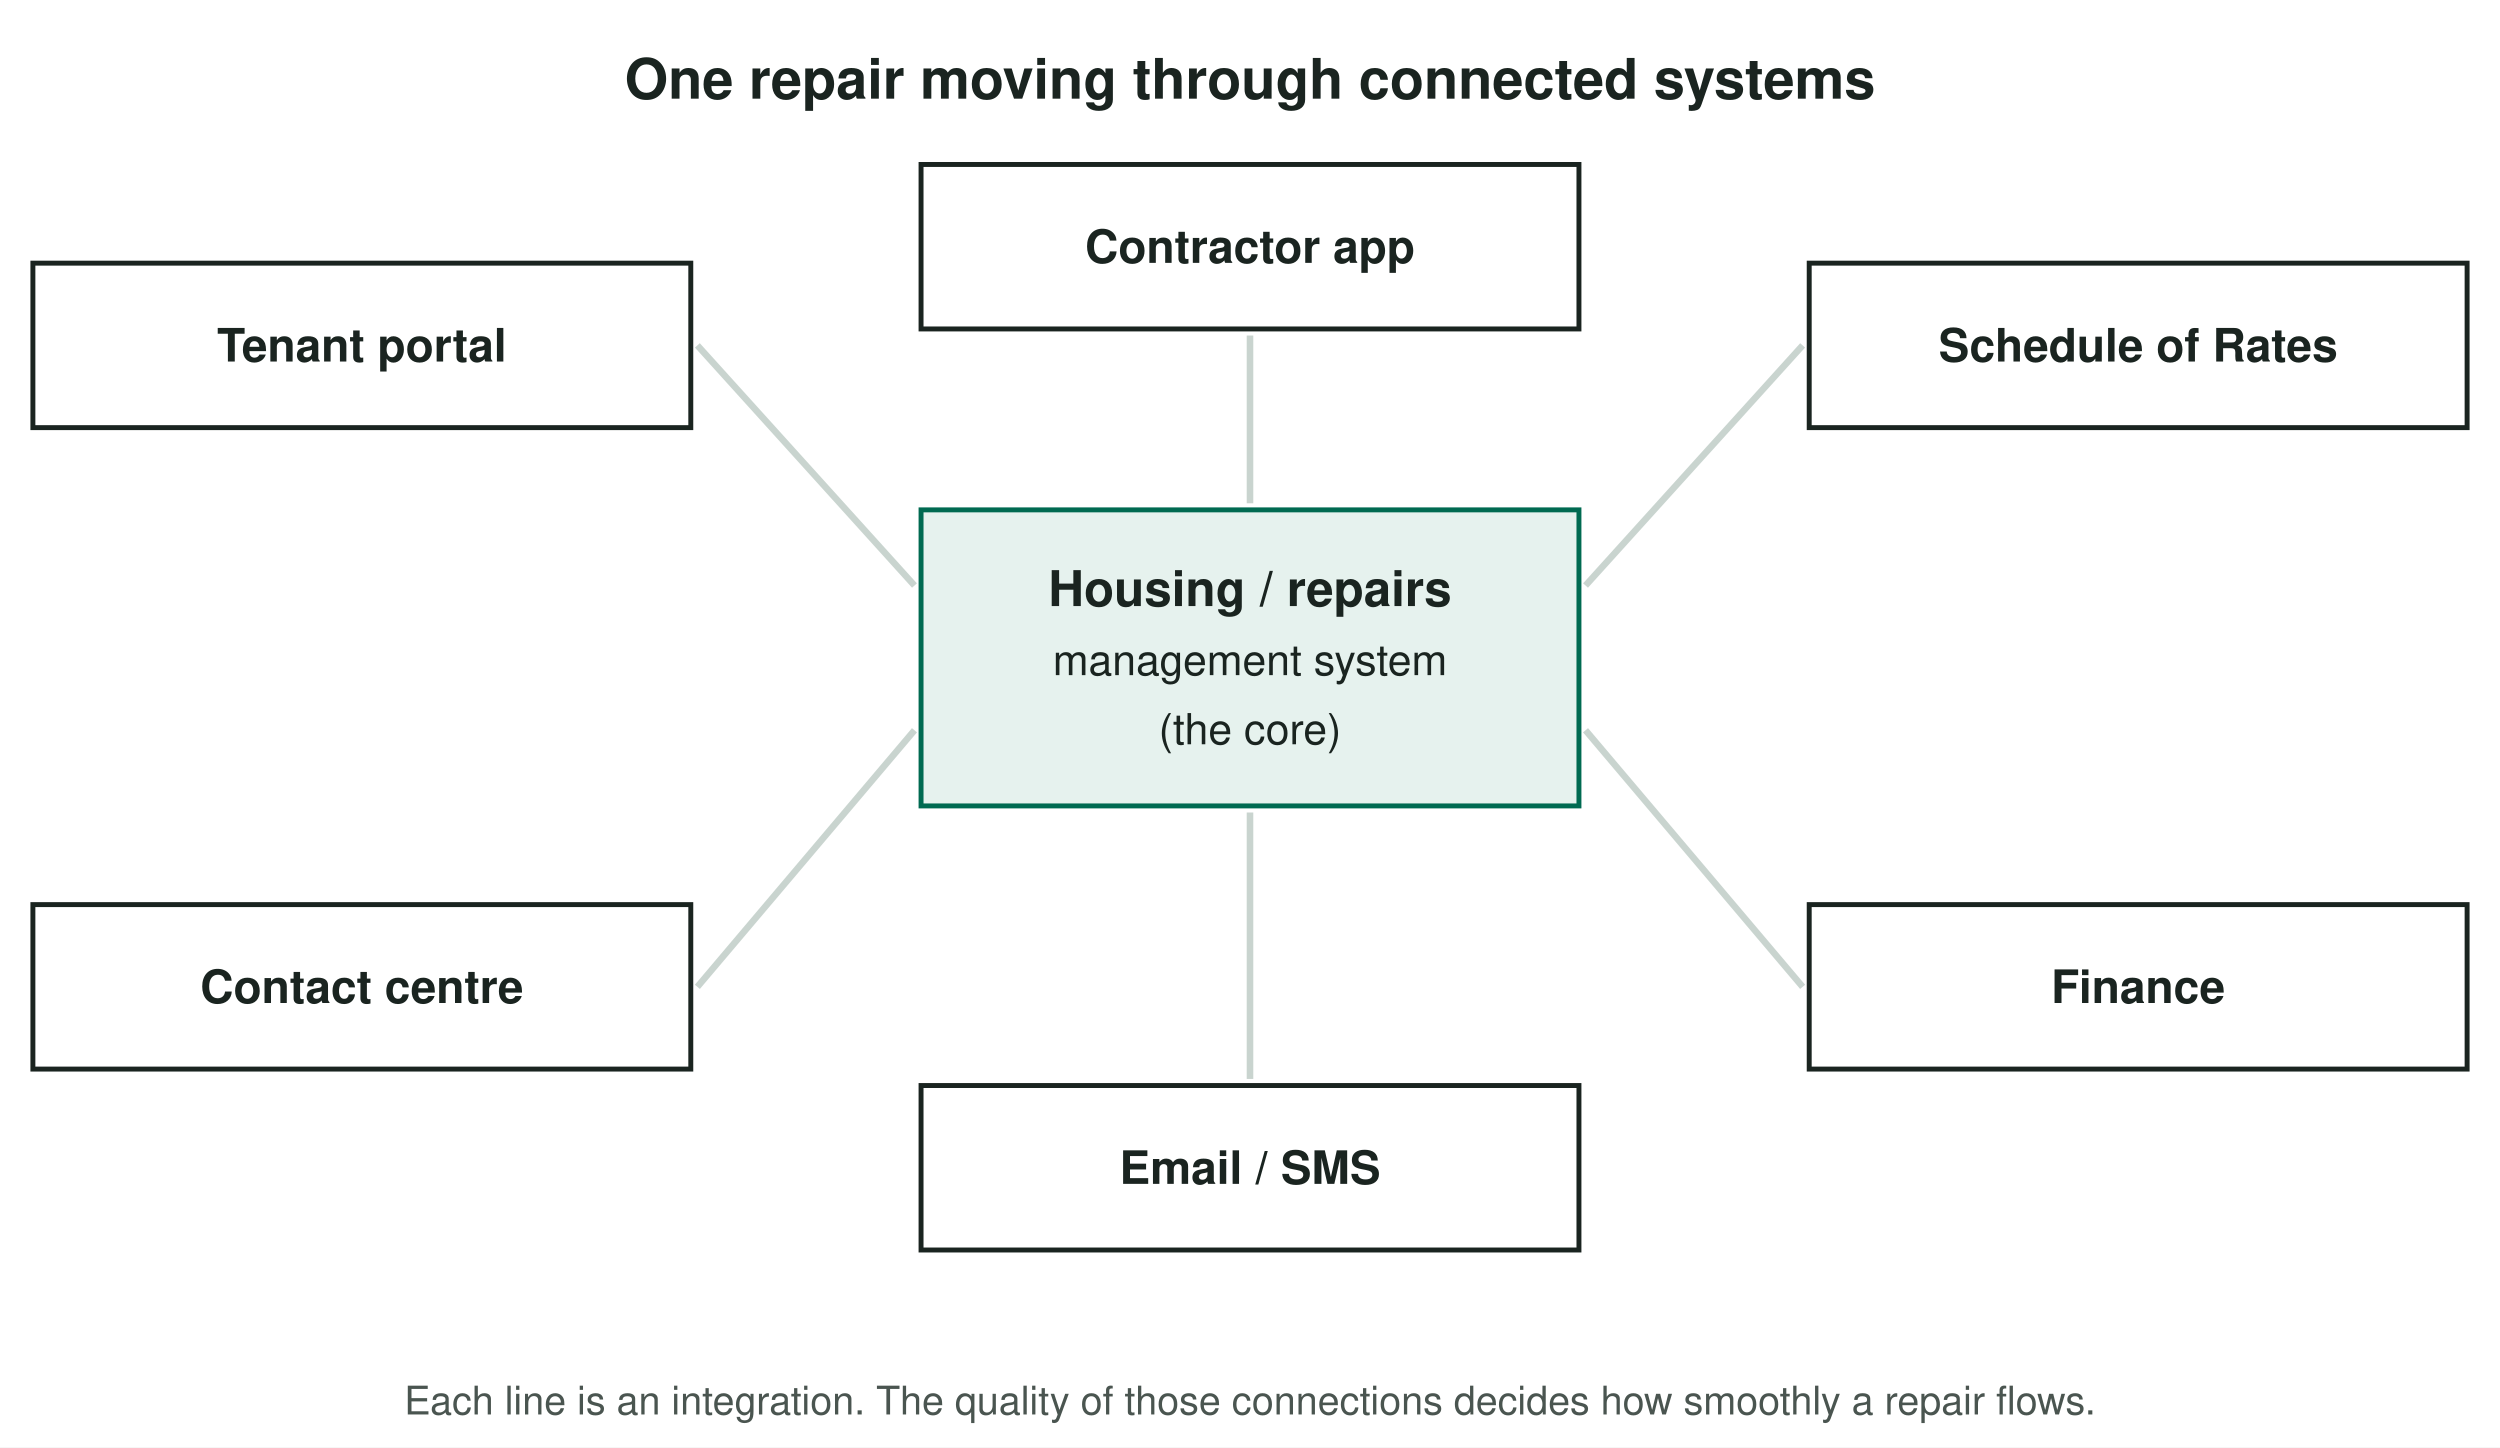
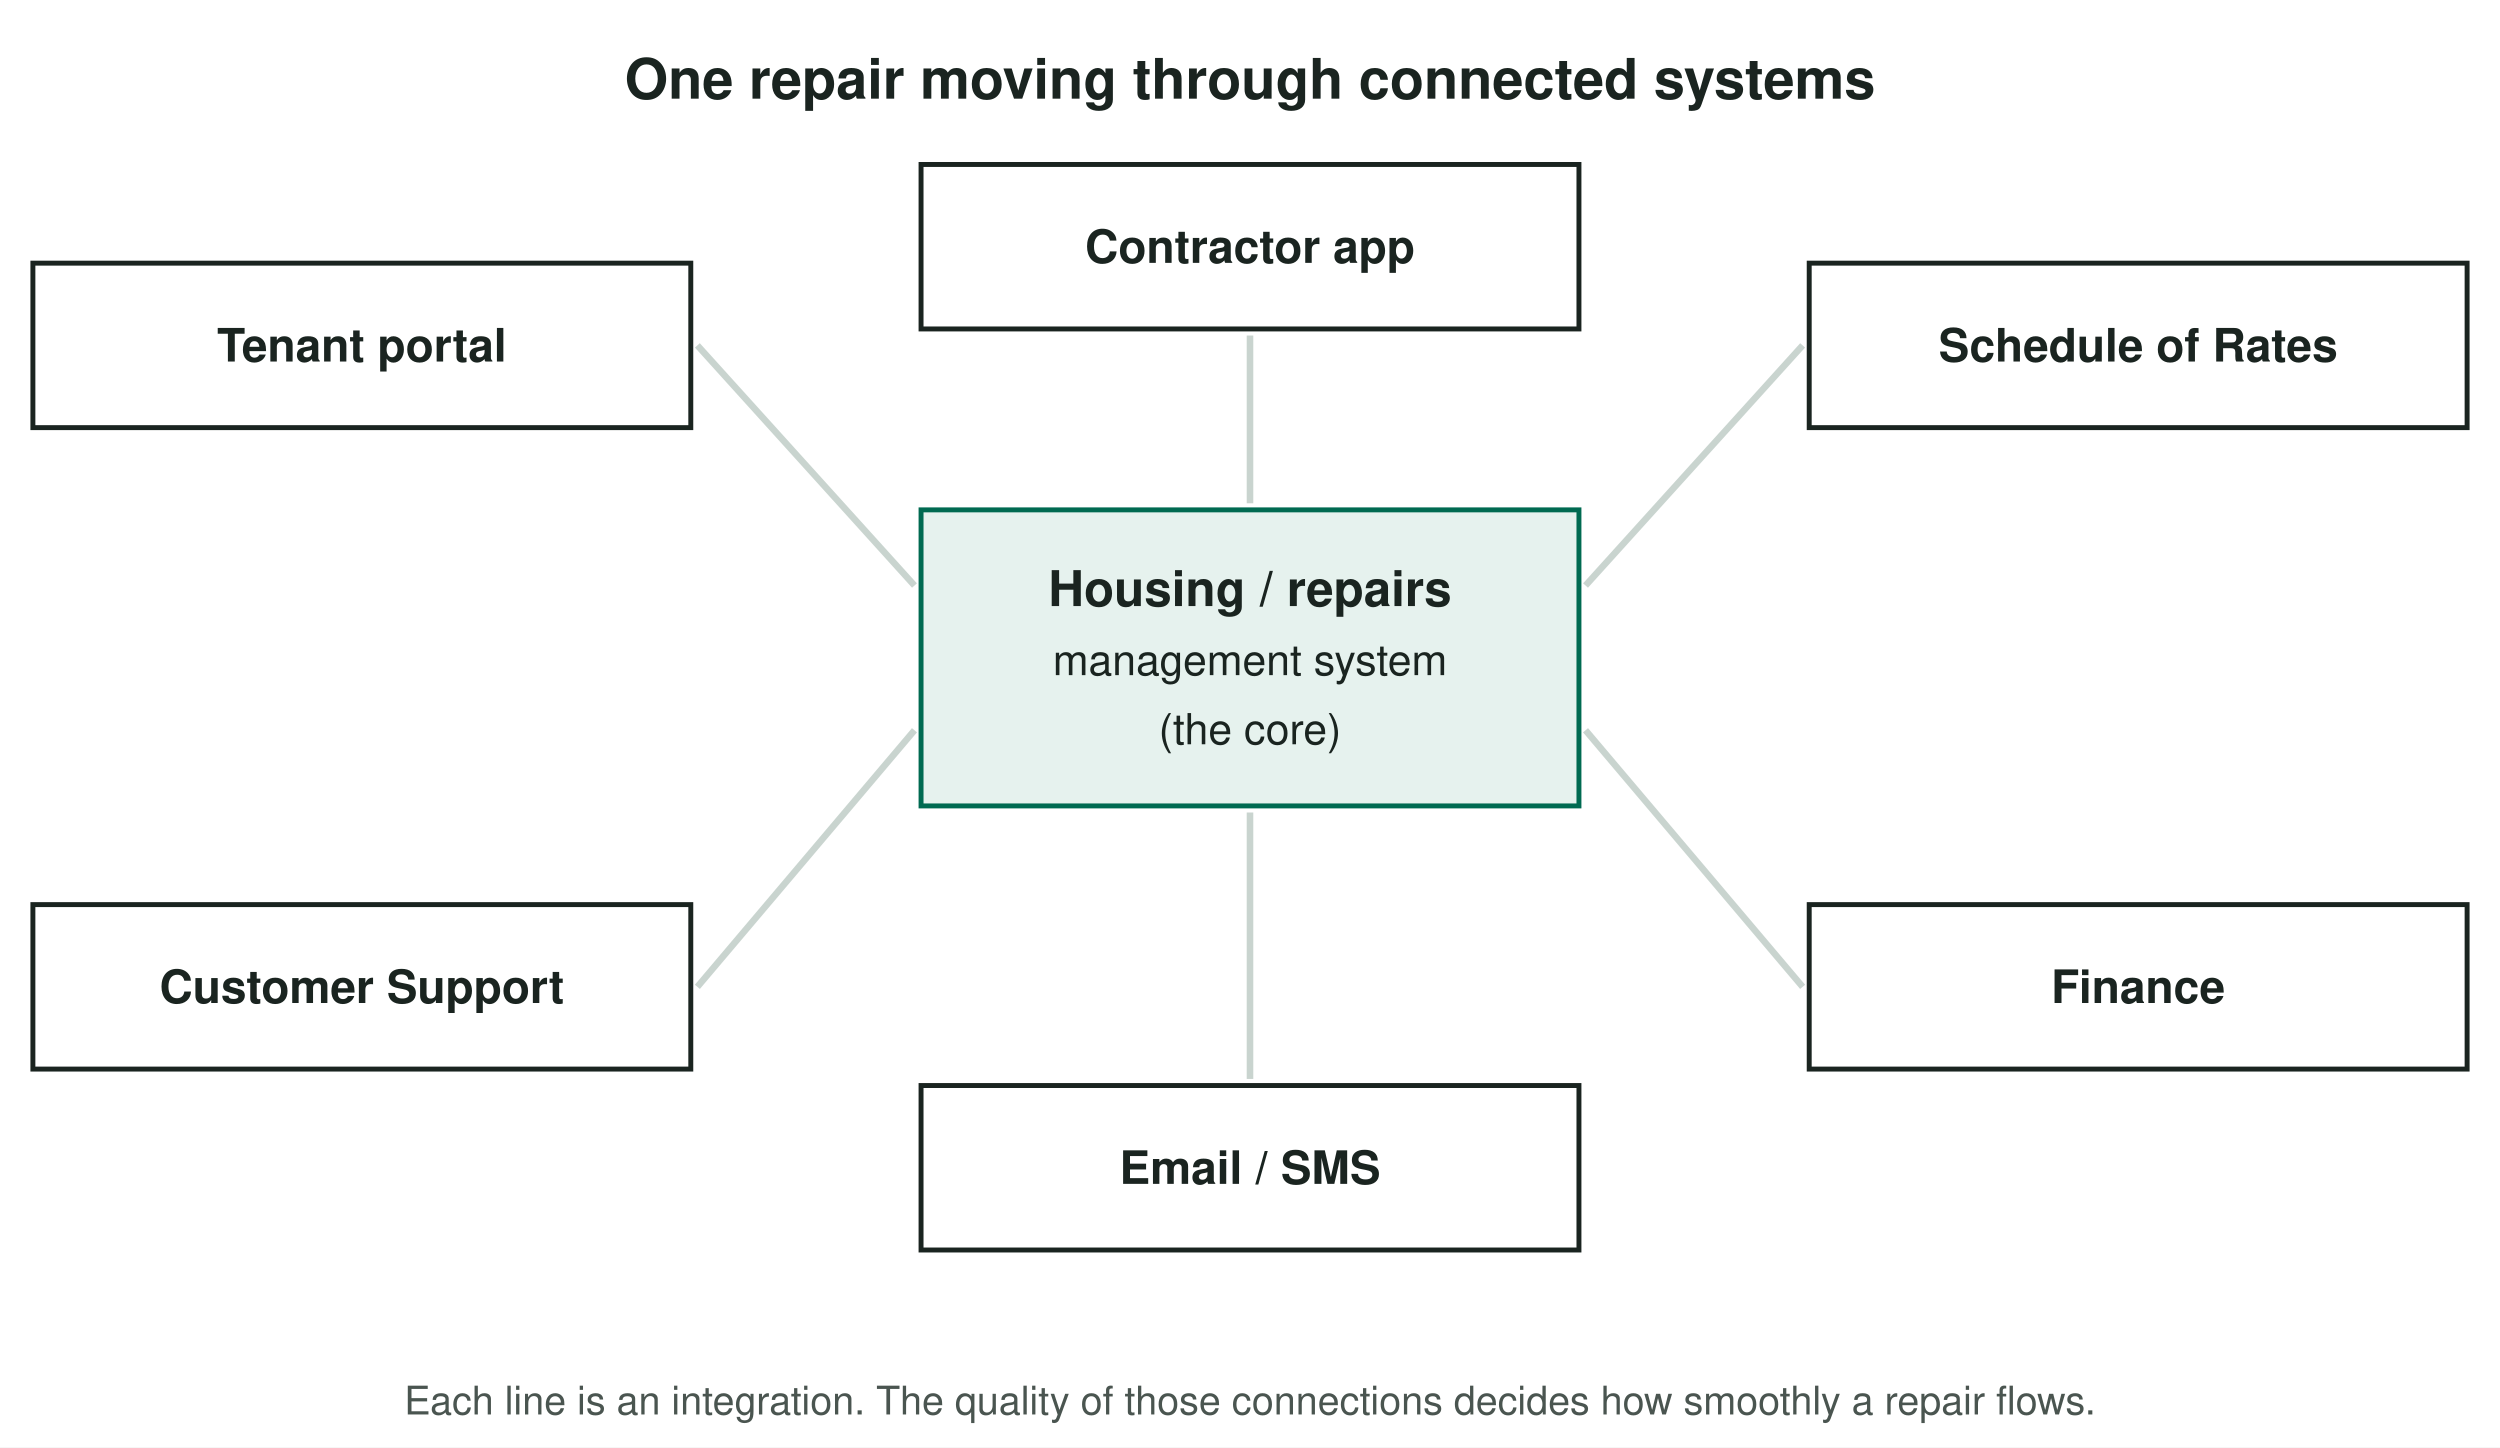
<svg xmlns="http://www.w3.org/2000/svg" viewBox="0 0 760 440" role="img" aria-label="A repair flowing between a tenant portal, the housing system, contractor app, rates, finance and notifications">
  <style>text{font-family:-apple-system,BlinkMacSystemFont,"Segoe UI",Helvetica,Arial,sans-serif}@media (prefers-reduced-motion:reduce){.dot,.hl{display:none}.slot{display:none}.fd{animation:none!important;opacity:1!important}}@keyframes hl1{0%{opacity:0}4%{opacity:0}5.5%{opacity:0.16}17%{opacity:0.16}18.5%{opacity:0}100%{opacity:0}}@keyframes hl2{0%{opacity:0}21%{opacity:0}22.5%{opacity:0.16}33%{opacity:0.16}34.5%{opacity:0}100%{opacity:0}}@keyframes hl3{0%{opacity:0}17%{opacity:0}18.5%{opacity:0.16}21%{opacity:0.16}22.5%{opacity:0}100%{opacity:0}}@keyframes hl4{0%{opacity:0}51%{opacity:0}52.5%{opacity:0.16}61%{opacity:0.16}62.5%{opacity:0}100%{opacity:0}}@keyframes hl5{0%{opacity:0}62%{opacity:0}63.5%{opacity:0.16}73%{opacity:0.16}74.5%{opacity:0}100%{opacity:0}}@keyframes hl6{0%{opacity:0}75%{opacity:0}76.5%{opacity:0.16}87%{opacity:0.16}88.5%{opacity:0}100%{opacity:0}}@keyframes mv7{0%{opacity:0;transform:translate(212px,105px)}4.95%{opacity:0;transform:translate(212px,105px)}5%{opacity:1;transform:translate(212px,105px)}17%{opacity:1;transform:translate(278px,178px)}17.8%{opacity:0;transform:translate(278px,178px)}100%{opacity:0;transform:translate(278px,178px)}}@keyframes mv8{0%{opacity:0;transform:translate(380px,153px)}20.95%{opacity:0;transform:translate(380px,153px)}21%{opacity:1;transform:translate(380px,153px)}33%{opacity:1;transform:translate(380px,102px)}33.8%{opacity:0;transform:translate(380px,102px)}100%{opacity:0;transform:translate(380px,102px)}}@keyframes mv9{0%{opacity:0;transform:translate(380px,102px)}36.95%{opacity:0;transform:translate(380px,102px)}37%{opacity:1;transform:translate(380px,102px)}49%{opacity:1;transform:translate(380px,153px)}49.8%{opacity:0;transform:translate(380px,153px)}100%{opacity:0;transform:translate(380px,153px)}}@keyframes mv10{0%{opacity:0;transform:translate(482px,178px)}51.95%{opacity:0;transform:translate(482px,178px)}52%{opacity:1;transform:translate(482px,178px)}60%{opacity:1;transform:translate(548px,105px)}60.8%{opacity:0;transform:translate(548px,105px)}100%{opacity:0;transform:translate(548px,105px)}}@keyframes mv11{0%{opacity:0;transform:translate(482px,222px)}62.95%{opacity:0;transform:translate(482px,222px)}63%{opacity:1;transform:translate(482px,222px)}72%{opacity:1;transform:translate(548px,300px)}72.8%{opacity:0;transform:translate(548px,300px)}100%{opacity:0;transform:translate(548px,300px)}}@keyframes mv12{0%{opacity:0;transform:translate(380px,247px)}75.95%{opacity:0;transform:translate(380px,247px)}76%{opacity:1;transform:translate(380px,247px)}86%{opacity:1;transform:translate(380px,328px)}86.8%{opacity:0;transform:translate(380px,328px)}100%{opacity:0;transform:translate(380px,328px)}}@keyframes lb13{0%{opacity:0}3%{opacity:0}4%{opacity:1}19%{opacity:1}20%{opacity:0}100%{opacity:0}}@keyframes lb14{0%{opacity:0}20%{opacity:0}21%{opacity:1}35%{opacity:1}36%{opacity:0}100%{opacity:0}}@keyframes lb15{0%{opacity:0}36%{opacity:0}37%{opacity:1}50%{opacity:1}51%{opacity:0}100%{opacity:0}}@keyframes lb16{0%{opacity:0}51%{opacity:0}52%{opacity:1}62%{opacity:1}63%{opacity:0}100%{opacity:0}}@keyframes lb17{0%{opacity:0}63%{opacity:0}64%{opacity:1}74%{opacity:1}75%{opacity:0}100%{opacity:0}}@keyframes lb18{0%{opacity:0}75%{opacity:0}76%{opacity:1}90%{opacity:1}91%{opacity:0}100%{opacity:0}}</style>
  <defs>
    <marker id="ah" viewBox="0 0 10 10" refX="9" refY="5" markerWidth="7" markerHeight="7" orient="auto">
      <path d="M0 0L10 5L0 10z" fill="#4a5550" />
    </marker>
  </defs>
  <rect width="760" height="440" fill="#fff" />
  <text x="380.0" y="30" text-anchor="middle" font-size="17" font-weight="700" fill="#1a2420">One repair moving through connected systems</text>
  <polyline points="212,105 278,178" fill="none" stroke="#c9d4cf" stroke-width="2" />
  <polyline points="212,300 278,222" fill="none" stroke="#c9d4cf" stroke-width="2" />
  <polyline points="380,102 380,153" fill="none" stroke="#c9d4cf" stroke-width="2" />
  <polyline points="548,105 482,178" fill="none" stroke="#c9d4cf" stroke-width="2" />
  <polyline points="548,300 482,222" fill="none" stroke="#c9d4cf" stroke-width="2" />
  <polyline points="380,328 380,247" fill="none" stroke="#c9d4cf" stroke-width="2" />
  <rect x="280" y="155" width="200" height="90" fill="#e6f2ee" stroke="#006A51" stroke-width="1.5" />
  <text x="380.0" y="184.25" text-anchor="middle" font-size="15" font-weight="700" fill="#1a2420">Housing / repairs</text>
  <text x="380.0" y="205.25" text-anchor="middle" font-size="13" font-weight="400" fill="#1a2420">management system</text>
  <text x="380.0" y="226.25" text-anchor="middle" font-size="13" font-weight="400" fill="#1a2420">(the core)</text>
  <rect x="10" y="80" width="200" height="50" fill="#fff" stroke="#1a2420" stroke-width="1.5" />
  <text x="110.0" y="109.9" text-anchor="middle" font-size="14" font-weight="700" fill="#1a2420">Tenant portal</text>
  <rect x="10" y="275" width="200" height="50" fill="#fff" stroke="#1a2420" stroke-width="1.5" />
-   <text x="110.0" y="304.9" text-anchor="middle" font-size="14" font-weight="700" fill="#1a2420">Contact centre</text>
+   <text x="110.0" y="304.9" text-anchor="middle" font-size="14" font-weight="700" fill="#1a2420">Customer Support</text>
  <rect x="280" y="50" width="200" height="50" fill="#fff" stroke="#1a2420" stroke-width="1.5" />
  <text x="380.0" y="79.9" text-anchor="middle" font-size="14" font-weight="700" fill="#1a2420">Contractor app</text>
  <rect x="550" y="80" width="200" height="50" fill="#fff" stroke="#1a2420" stroke-width="1.5" />
  <text x="650.0" y="109.9" text-anchor="middle" font-size="14" font-weight="700" fill="#1a2420">Schedule of Rates</text>
  <rect x="550" y="275" width="200" height="50" fill="#fff" stroke="#1a2420" stroke-width="1.5" />
  <text x="650.0" y="304.9" text-anchor="middle" font-size="14" font-weight="700" fill="#1a2420">Finance</text>
  <rect x="280" y="330" width="200" height="50" fill="#fff" stroke="#1a2420" stroke-width="1.5" />
  <text x="380.0" y="359.9" text-anchor="middle" font-size="14" font-weight="700" fill="#1a2420">Email / SMS</text>
  <rect class="hl" x="10" y="80" width="200" height="50" fill="#006A51" style="opacity:0;animation:hl1 14s linear infinite" />
  <rect class="hl" x="280" y="50" width="200" height="50" fill="#006A51" style="opacity:0;animation:hl2 14s linear infinite" />
  <rect class="hl" x="280" y="155" width="200" height="90" fill="#006A51" style="opacity:0;animation:hl3 14s linear infinite" />
  <rect class="hl" x="550" y="80" width="200" height="50" fill="#006A51" style="opacity:0;animation:hl4 14s linear infinite" />
  <rect class="hl" x="550" y="275" width="200" height="50" fill="#006A51" style="opacity:0;animation:hl5 14s linear infinite" />
  <rect class="hl" x="280" y="330" width="200" height="50" fill="#006A51" style="opacity:0;animation:hl6 14s linear infinite" />
  <g class="dot" style="opacity:0;animation:mv7 14s linear infinite">
    <rect x="-7.0" y="-7.0" width="14" height="14" fill="#006A51" />
  </g>
  <g class="dot" style="opacity:0;animation:mv8 14s linear infinite">
    <rect x="-7.0" y="-7.0" width="14" height="14" fill="#006A51" />
  </g>
  <g class="dot" style="opacity:0;animation:mv9 14s linear infinite">
    <rect x="-7.0" y="-7.0" width="14" height="14" fill="#1a2420" />
  </g>
  <g class="dot" style="opacity:0;animation:mv10 14s linear infinite">
    <rect x="-7.0" y="-7.0" width="14" height="14" fill="#006A51" />
  </g>
  <g class="dot" style="opacity:0;animation:mv11 14s linear infinite">
    <rect x="-7.0" y="-7.0" width="14" height="14" fill="#006A51" />
  </g>
  <g class="dot" style="opacity:0;animation:mv12 14s linear infinite">
    <rect x="-7.0" y="-7.0" width="14" height="14" fill="#1a2420" />
  </g>
  <text class="lab slot" x="380" y="405" text-anchor="middle" font-size="14" font-weight="700" fill="#006A51" style="opacity:0;animation:lb13 14s linear infinite">1. A tenant reports a leak through the portal</text>
-   <text class="lab slot" x="380" y="405" text-anchor="middle" font-size="14" font-weight="700" fill="#006A51" style="opacity:0;animation:lb14 14s linear infinite">2. The job is sent to the contractor's app</text>
+   <text class="lab slot" x="380" y="405" text-anchor="middle" font-size="14" font-weight="700" fill="#006A51" style="opacity:0;animation:lb14 14s linear infinite">2. A planner allocates the job and it reaches the contractor's app</text>
  <text class="lab slot" x="380" y="405" text-anchor="middle" font-size="14" font-weight="700" fill="#1a2420" style="opacity:0;animation:lb15 14s linear infinite">3. The operative marks it complete</text>
  <text class="lab slot" x="380" y="405" text-anchor="middle" font-size="14" font-weight="700" fill="#006A51" style="opacity:0;animation:lb16 14s linear infinite">4. The price is checked against the Schedule of Rates</text>
  <text class="lab slot" x="380" y="405" text-anchor="middle" font-size="14" font-weight="700" fill="#006A51" style="opacity:0;animation:lb17 14s linear infinite">5. Payment is approved and sent to finance</text>
  <text class="lab slot" x="380" y="405" text-anchor="middle" font-size="14" font-weight="700" fill="#1a2420" style="opacity:0;animation:lb18 14s linear infinite">6. The tenant is told it is fixed</text>
  <text x="380" y="430" text-anchor="middle" font-size="12" font-weight="400" fill="#4a5550">Each line is an integration. The quality of those connections decides how smoothly a repair flows.</text>
</svg>
